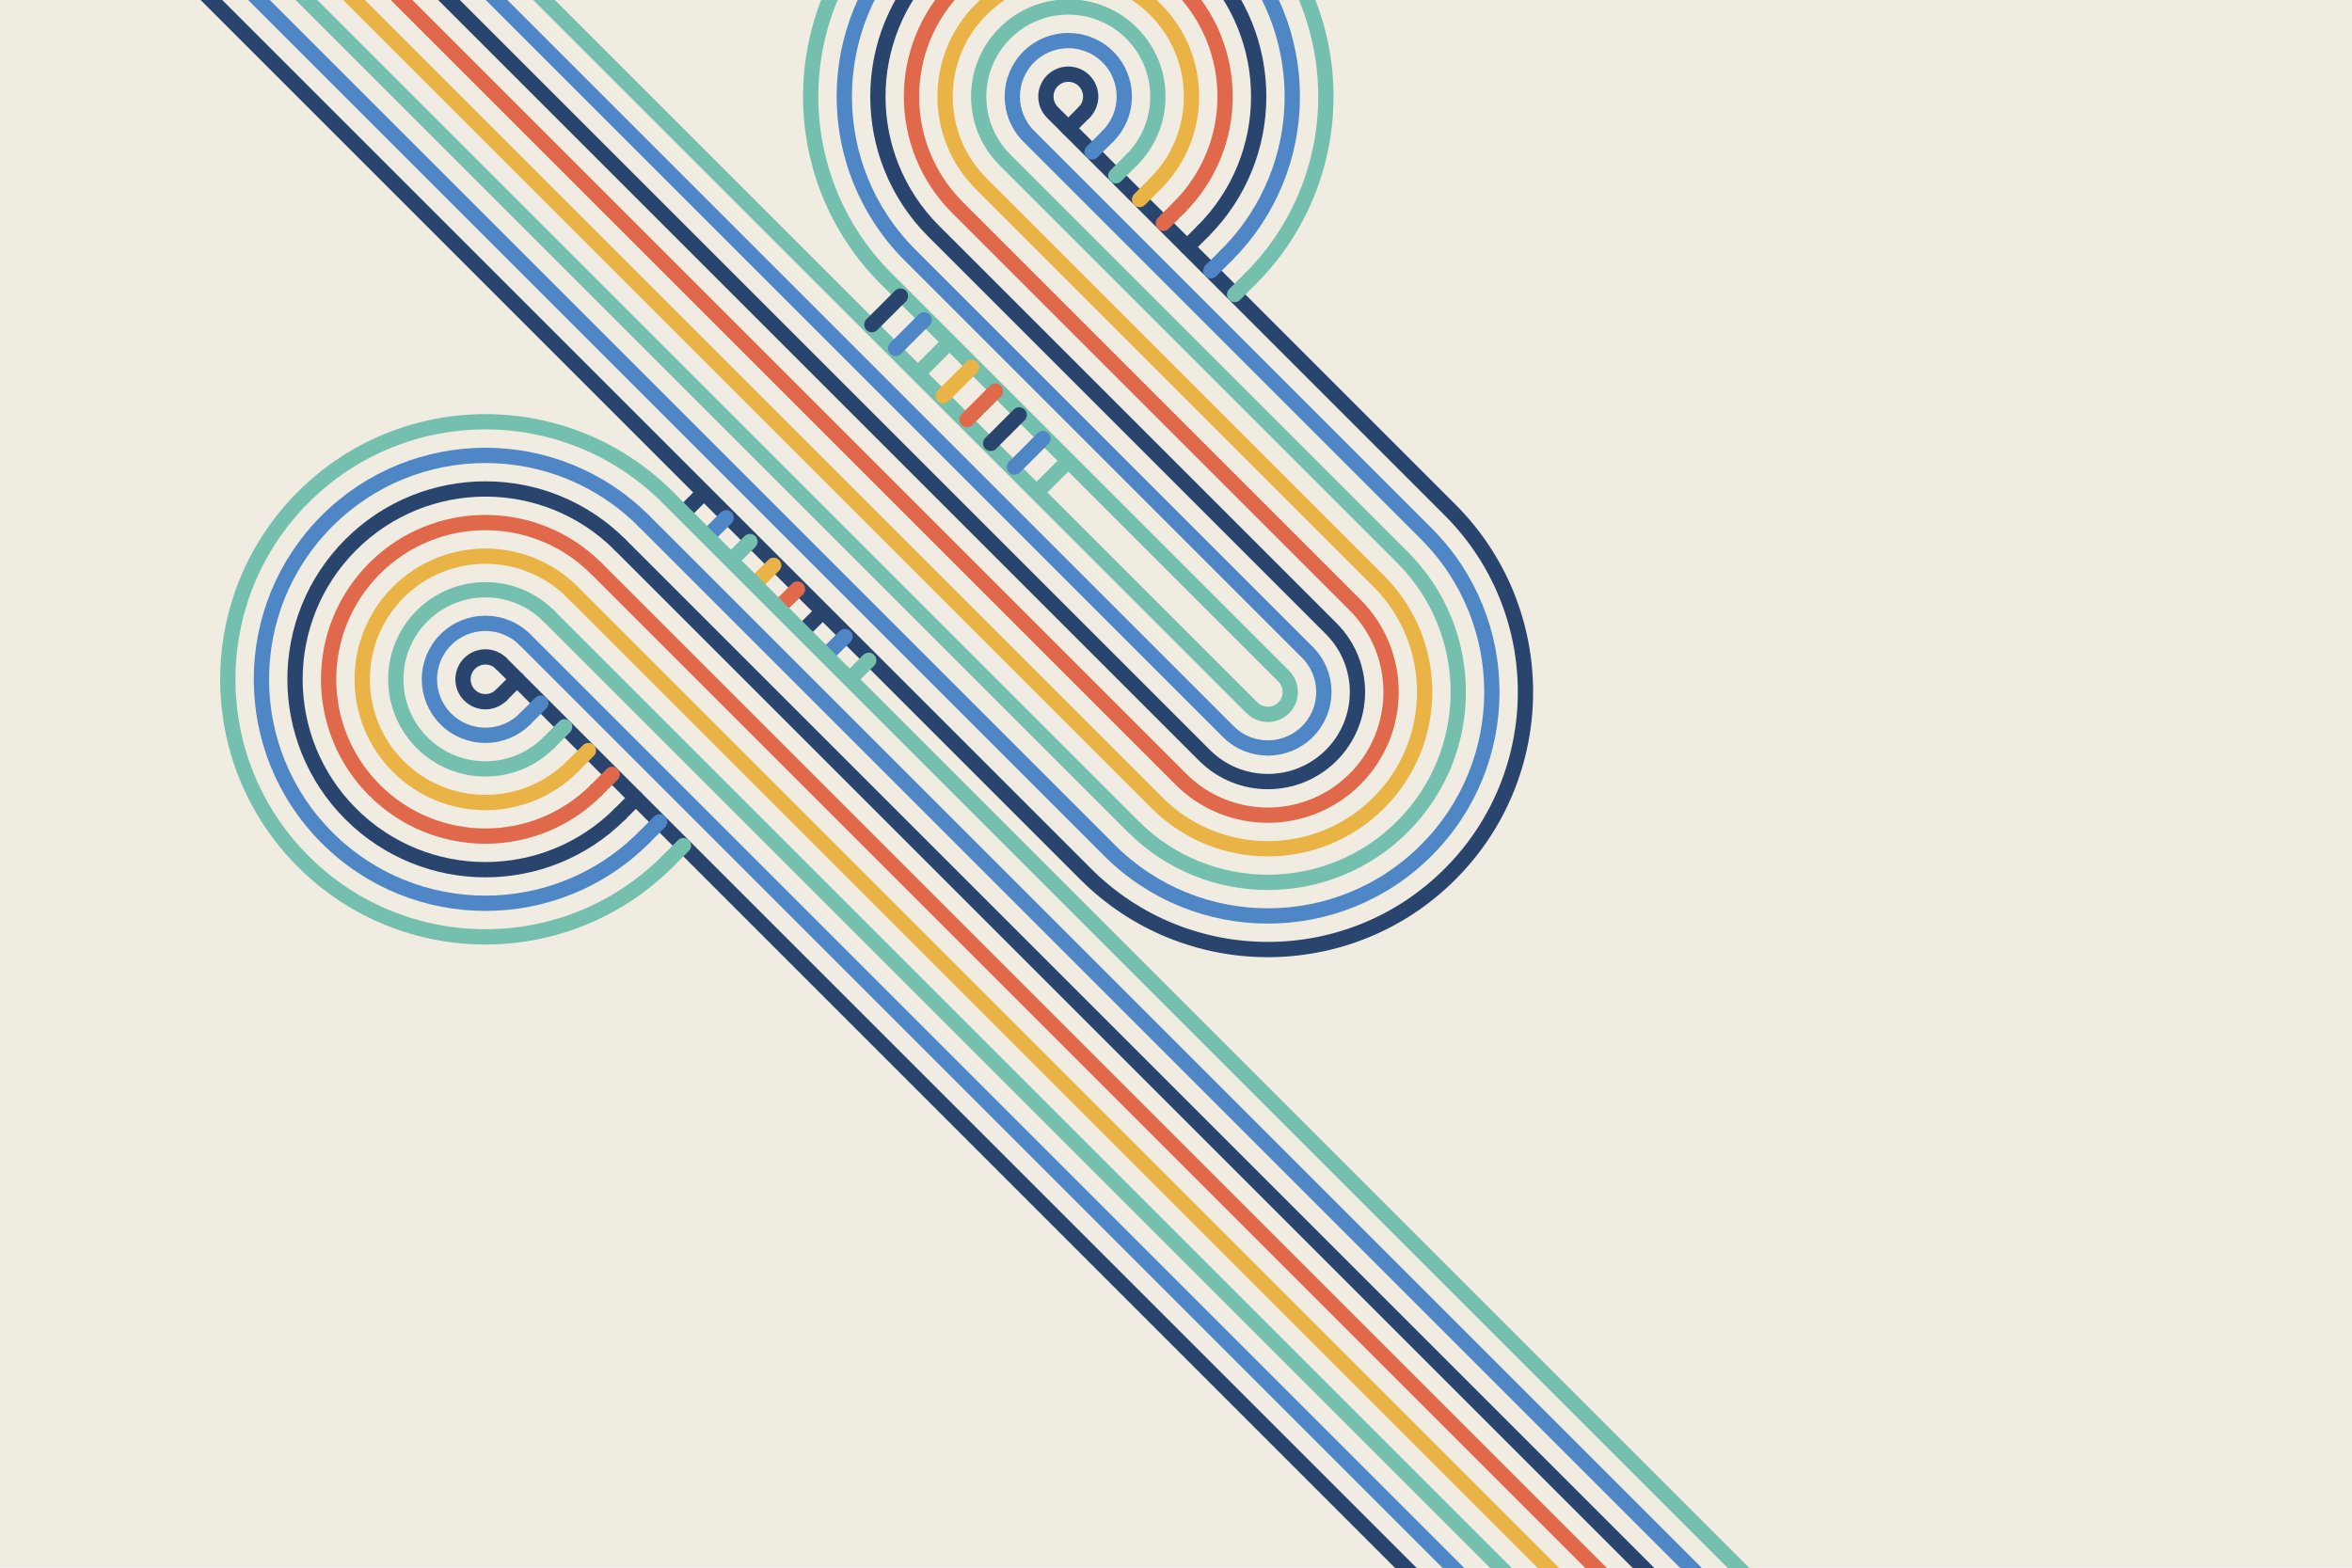
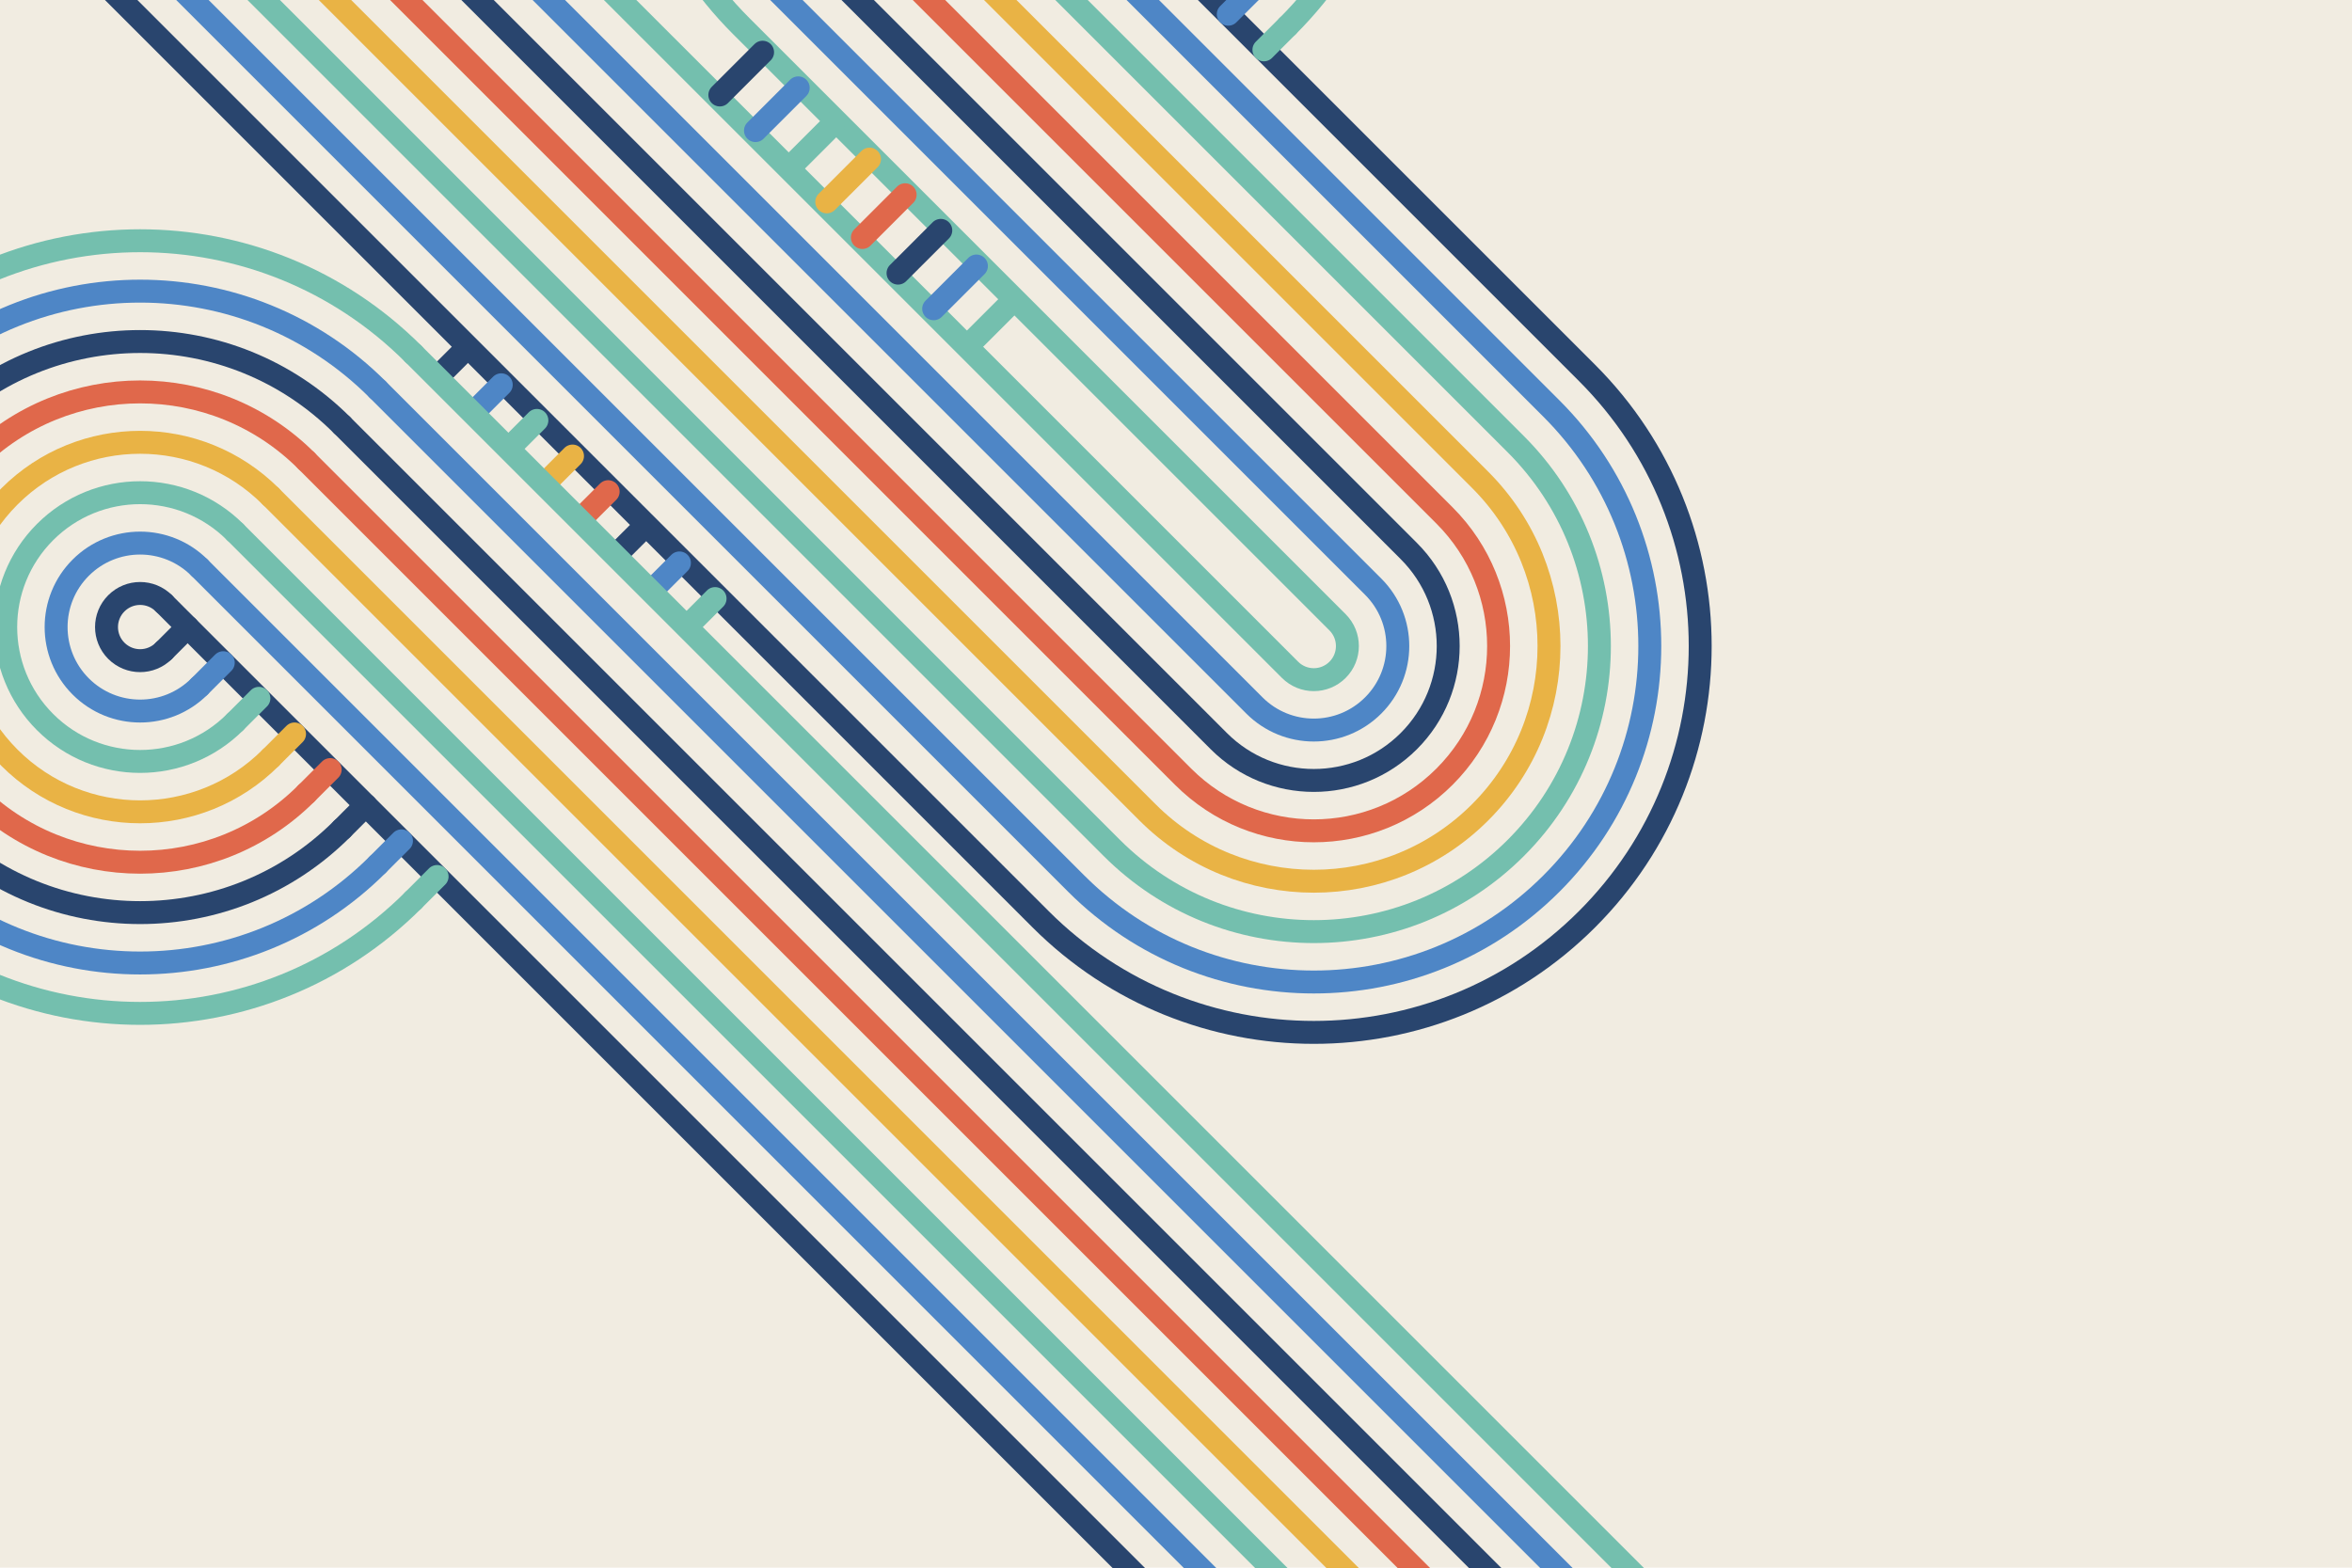
<svg xmlns="http://www.w3.org/2000/svg" viewBox="0 0 840 560" fill="none">
  <rect width="840" height="560" fill="#f1ece1" />
-   <g transform="translate(420 280) rotate(45) scale(0.8) translate(-430 -410)">
+   <g transform="translate(420 280) rotate(45) scale(1.2) translate(-430 -410)">
    <path fill="none" stroke="#29456e" stroke-width="6.825" stroke-linecap="round" stroke-linejoin="round" d="M 189.000 227 A 10.000 10.000 0 1 0 179 237.000 H 430 A 115.000 115.000 0 0 1 430 467.000 H -160" />
    <path fill="none" stroke="#29456e" stroke-width="6.825" stroke-linecap="round" d="M 189.000 227 V 237" />
    <path fill="none" stroke="#4e86c6" stroke-width="6.825" stroke-linecap="round" stroke-linejoin="round" d="M 204.000 227 A 25.000 25.000 0 1 0 179 252.000 H 430 A 100.000 100.000 0 0 1 430 452.000 H -160" />
    <path fill="none" stroke="#4e86c6" stroke-width="6.825" stroke-linecap="round" d="M 204.000 227 V 237" />
    <path fill="none" stroke="#74bfae" stroke-width="6.825" stroke-linecap="round" stroke-linejoin="round" d="M 219.000 227 A 40.000 40.000 0 1 0 179 267.000 H 430 A 85.000 85.000 0 0 1 430 437.000 H -160" />
    <path fill="none" stroke="#74bfae" stroke-width="6.825" stroke-linecap="round" d="M 219.000 227 V 237" />
    <path fill="none" stroke="#e9b345" stroke-width="6.825" stroke-linecap="round" stroke-linejoin="round" d="M 234.000 227 A 55.000 55.000 0 1 0 179 282.000 H 430 A 70.000 70.000 0 0 1 430 422.000 H -160" />
    <path fill="none" stroke="#e9b345" stroke-width="6.825" stroke-linecap="round" d="M 234.000 227 V 237" />
    <path fill="none" stroke="#e0684b" stroke-width="6.825" stroke-linecap="round" stroke-linejoin="round" d="M 249.000 227 A 70.000 70.000 0 1 0 179 297.000 H 430 A 55.000 55.000 0 0 1 430 407.000 H -160" />
    <path fill="none" stroke="#e0684b" stroke-width="6.825" stroke-linecap="round" d="M 249.000 227 V 237" />
    <path fill="none" stroke="#29456e" stroke-width="6.825" stroke-linecap="round" stroke-linejoin="round" d="M 264.000 227 A 85.000 85.000 0 1 0 179 312.000 H 430 A 40.000 40.000 0 0 1 430 392.000 H -160" />
    <path fill="none" stroke="#29456e" stroke-width="6.825" stroke-linecap="round" d="M 264.000 227 V 237" />
    <path fill="none" stroke="#4e86c6" stroke-width="6.825" stroke-linecap="round" stroke-linejoin="round" d="M 279.000 227 A 100.000 100.000 0 1 0 179 327.000 H 430 A 25.000 25.000 0 0 1 430 377.000 H -160" />
    <path fill="none" stroke="#4e86c6" stroke-width="6.825" stroke-linecap="round" d="M 279.000 227 V 237" />
    <path fill="none" stroke="#74bfae" stroke-width="6.825" stroke-linecap="round" stroke-linejoin="round" d="M 294.000 227 A 115.000 115.000 0 1 0 179 342.000 H 430 A 10.000 10.000 0 0 1 430 362.000 H -160" />
    <path fill="none" stroke="#74bfae" stroke-width="6.825" stroke-linecap="round" d="M 294.000 227 V 237" />
    <path fill="none" stroke="#29456e" stroke-width="6.825" stroke-linecap="round" d="M 189.000 343 V 361" />
    <path fill="none" stroke="#4e86c6" stroke-width="6.825" stroke-linecap="round" d="M 204.000 343 V 361" />
    <path fill="none" stroke="#74bfae" stroke-width="6.825" stroke-linecap="round" d="M 219.000 343 V 361" />
    <path fill="none" stroke="#e9b345" stroke-width="6.825" stroke-linecap="round" d="M 234.000 343 V 361" />
    <path fill="none" stroke="#e0684b" stroke-width="6.825" stroke-linecap="round" d="M 249.000 343 V 361" />
    <path fill="none" stroke="#29456e" stroke-width="6.825" stroke-linecap="round" d="M 264.000 343 V 361" />
    <path fill="none" stroke="#4e86c6" stroke-width="6.825" stroke-linecap="round" d="M 279.000 343 V 361" />
    <path fill="none" stroke="#74bfae" stroke-width="6.825" stroke-linecap="round" d="M 294.000 343 V 361" />
    <path fill="none" stroke="#29456e" stroke-width="6.825" stroke-linecap="round" d="M 189.000 468 V 479" />
    <path fill="none" stroke="#4e86c6" stroke-width="6.825" stroke-linecap="round" d="M 204.000 468 V 479" />
    <path fill="none" stroke="#74bfae" stroke-width="6.825" stroke-linecap="round" d="M 219.000 468 V 479" />
    <path fill="none" stroke="#e9b345" stroke-width="6.825" stroke-linecap="round" d="M 234.000 468 V 479" />
    <path fill="none" stroke="#e0684b" stroke-width="6.825" stroke-linecap="round" d="M 249.000 468 V 479" />
    <path fill="none" stroke="#29456e" stroke-width="6.825" stroke-linecap="round" d="M 264.000 468 V 479" />
    <path fill="none" stroke="#4e86c6" stroke-width="6.825" stroke-linecap="round" d="M 279.000 468 V 479" />
    <path fill="none" stroke="#74bfae" stroke-width="6.825" stroke-linecap="round" d="M 294.000 468 V 479" />
    <path fill="none" stroke="#29456e" stroke-width="6.825" stroke-linecap="round" stroke-linejoin="round" d="M 179 585.000 H 1025" />
    <path fill="none" stroke="#29456e" stroke-width="6.825" stroke-linecap="round" stroke-linejoin="round" d="M 179 585.000 A 10.000 10.000 0 1 0 189.000 595" />
    <path fill="none" stroke="#29456e" stroke-width="6.825" stroke-linecap="round" d="M 189.000 595 V 585" />
    <path fill="none" stroke="#4e86c6" stroke-width="6.825" stroke-linecap="round" stroke-linejoin="round" d="M 179 570.000 H 1025" />
    <path fill="none" stroke="#4e86c6" stroke-width="6.825" stroke-linecap="round" stroke-linejoin="round" d="M 179 570.000 A 25.000 25.000 0 1 0 204.000 595" />
    <path fill="none" stroke="#4e86c6" stroke-width="6.825" stroke-linecap="round" d="M 204.000 595 V 585" />
    <path fill="none" stroke="#74bfae" stroke-width="6.825" stroke-linecap="round" stroke-linejoin="round" d="M 179 555.000 H 1025" />
    <path fill="none" stroke="#74bfae" stroke-width="6.825" stroke-linecap="round" stroke-linejoin="round" d="M 179 555.000 A 40.000 40.000 0 1 0 219.000 595" />
    <path fill="none" stroke="#74bfae" stroke-width="6.825" stroke-linecap="round" d="M 219.000 595 V 585" />
    <path fill="none" stroke="#e9b345" stroke-width="6.825" stroke-linecap="round" stroke-linejoin="round" d="M 179 540.000 H 1025" />
    <path fill="none" stroke="#e9b345" stroke-width="6.825" stroke-linecap="round" stroke-linejoin="round" d="M 179 540.000 A 55.000 55.000 0 1 0 234.000 595" />
    <path fill="none" stroke="#e9b345" stroke-width="6.825" stroke-linecap="round" d="M 234.000 595 V 585" />
    <path fill="none" stroke="#e0684b" stroke-width="6.825" stroke-linecap="round" stroke-linejoin="round" d="M 179 525.000 H 1025" />
    <path fill="none" stroke="#e0684b" stroke-width="6.825" stroke-linecap="round" stroke-linejoin="round" d="M 179 525.000 A 70.000 70.000 0 1 0 249.000 595" />
    <path fill="none" stroke="#e0684b" stroke-width="6.825" stroke-linecap="round" d="M 249.000 595 V 585" />
    <path fill="none" stroke="#29456e" stroke-width="6.825" stroke-linecap="round" stroke-linejoin="round" d="M 179 510.000 H 1025" />
    <path fill="none" stroke="#29456e" stroke-width="6.825" stroke-linecap="round" stroke-linejoin="round" d="M 179 510.000 A 85.000 85.000 0 1 0 264.000 595" />
    <path fill="none" stroke="#29456e" stroke-width="6.825" stroke-linecap="round" d="M 264.000 595 V 585" />
    <path fill="none" stroke="#4e86c6" stroke-width="6.825" stroke-linecap="round" stroke-linejoin="round" d="M 179 495.000 H 1025" />
    <path fill="none" stroke="#4e86c6" stroke-width="6.825" stroke-linecap="round" stroke-linejoin="round" d="M 179 495.000 A 100.000 100.000 0 1 0 279.000 595" />
    <path fill="none" stroke="#4e86c6" stroke-width="6.825" stroke-linecap="round" d="M 279.000 595 V 585" />
    <path fill="none" stroke="#74bfae" stroke-width="6.825" stroke-linecap="round" stroke-linejoin="round" d="M 179 480.000 H 1025" />
    <path fill="none" stroke="#74bfae" stroke-width="6.825" stroke-linecap="round" stroke-linejoin="round" d="M 179 480.000 A 115.000 115.000 0 1 0 294.000 595" />
    <path fill="none" stroke="#74bfae" stroke-width="6.825" stroke-linecap="round" d="M 294.000 595 V 585" />
  </g>
</svg>
